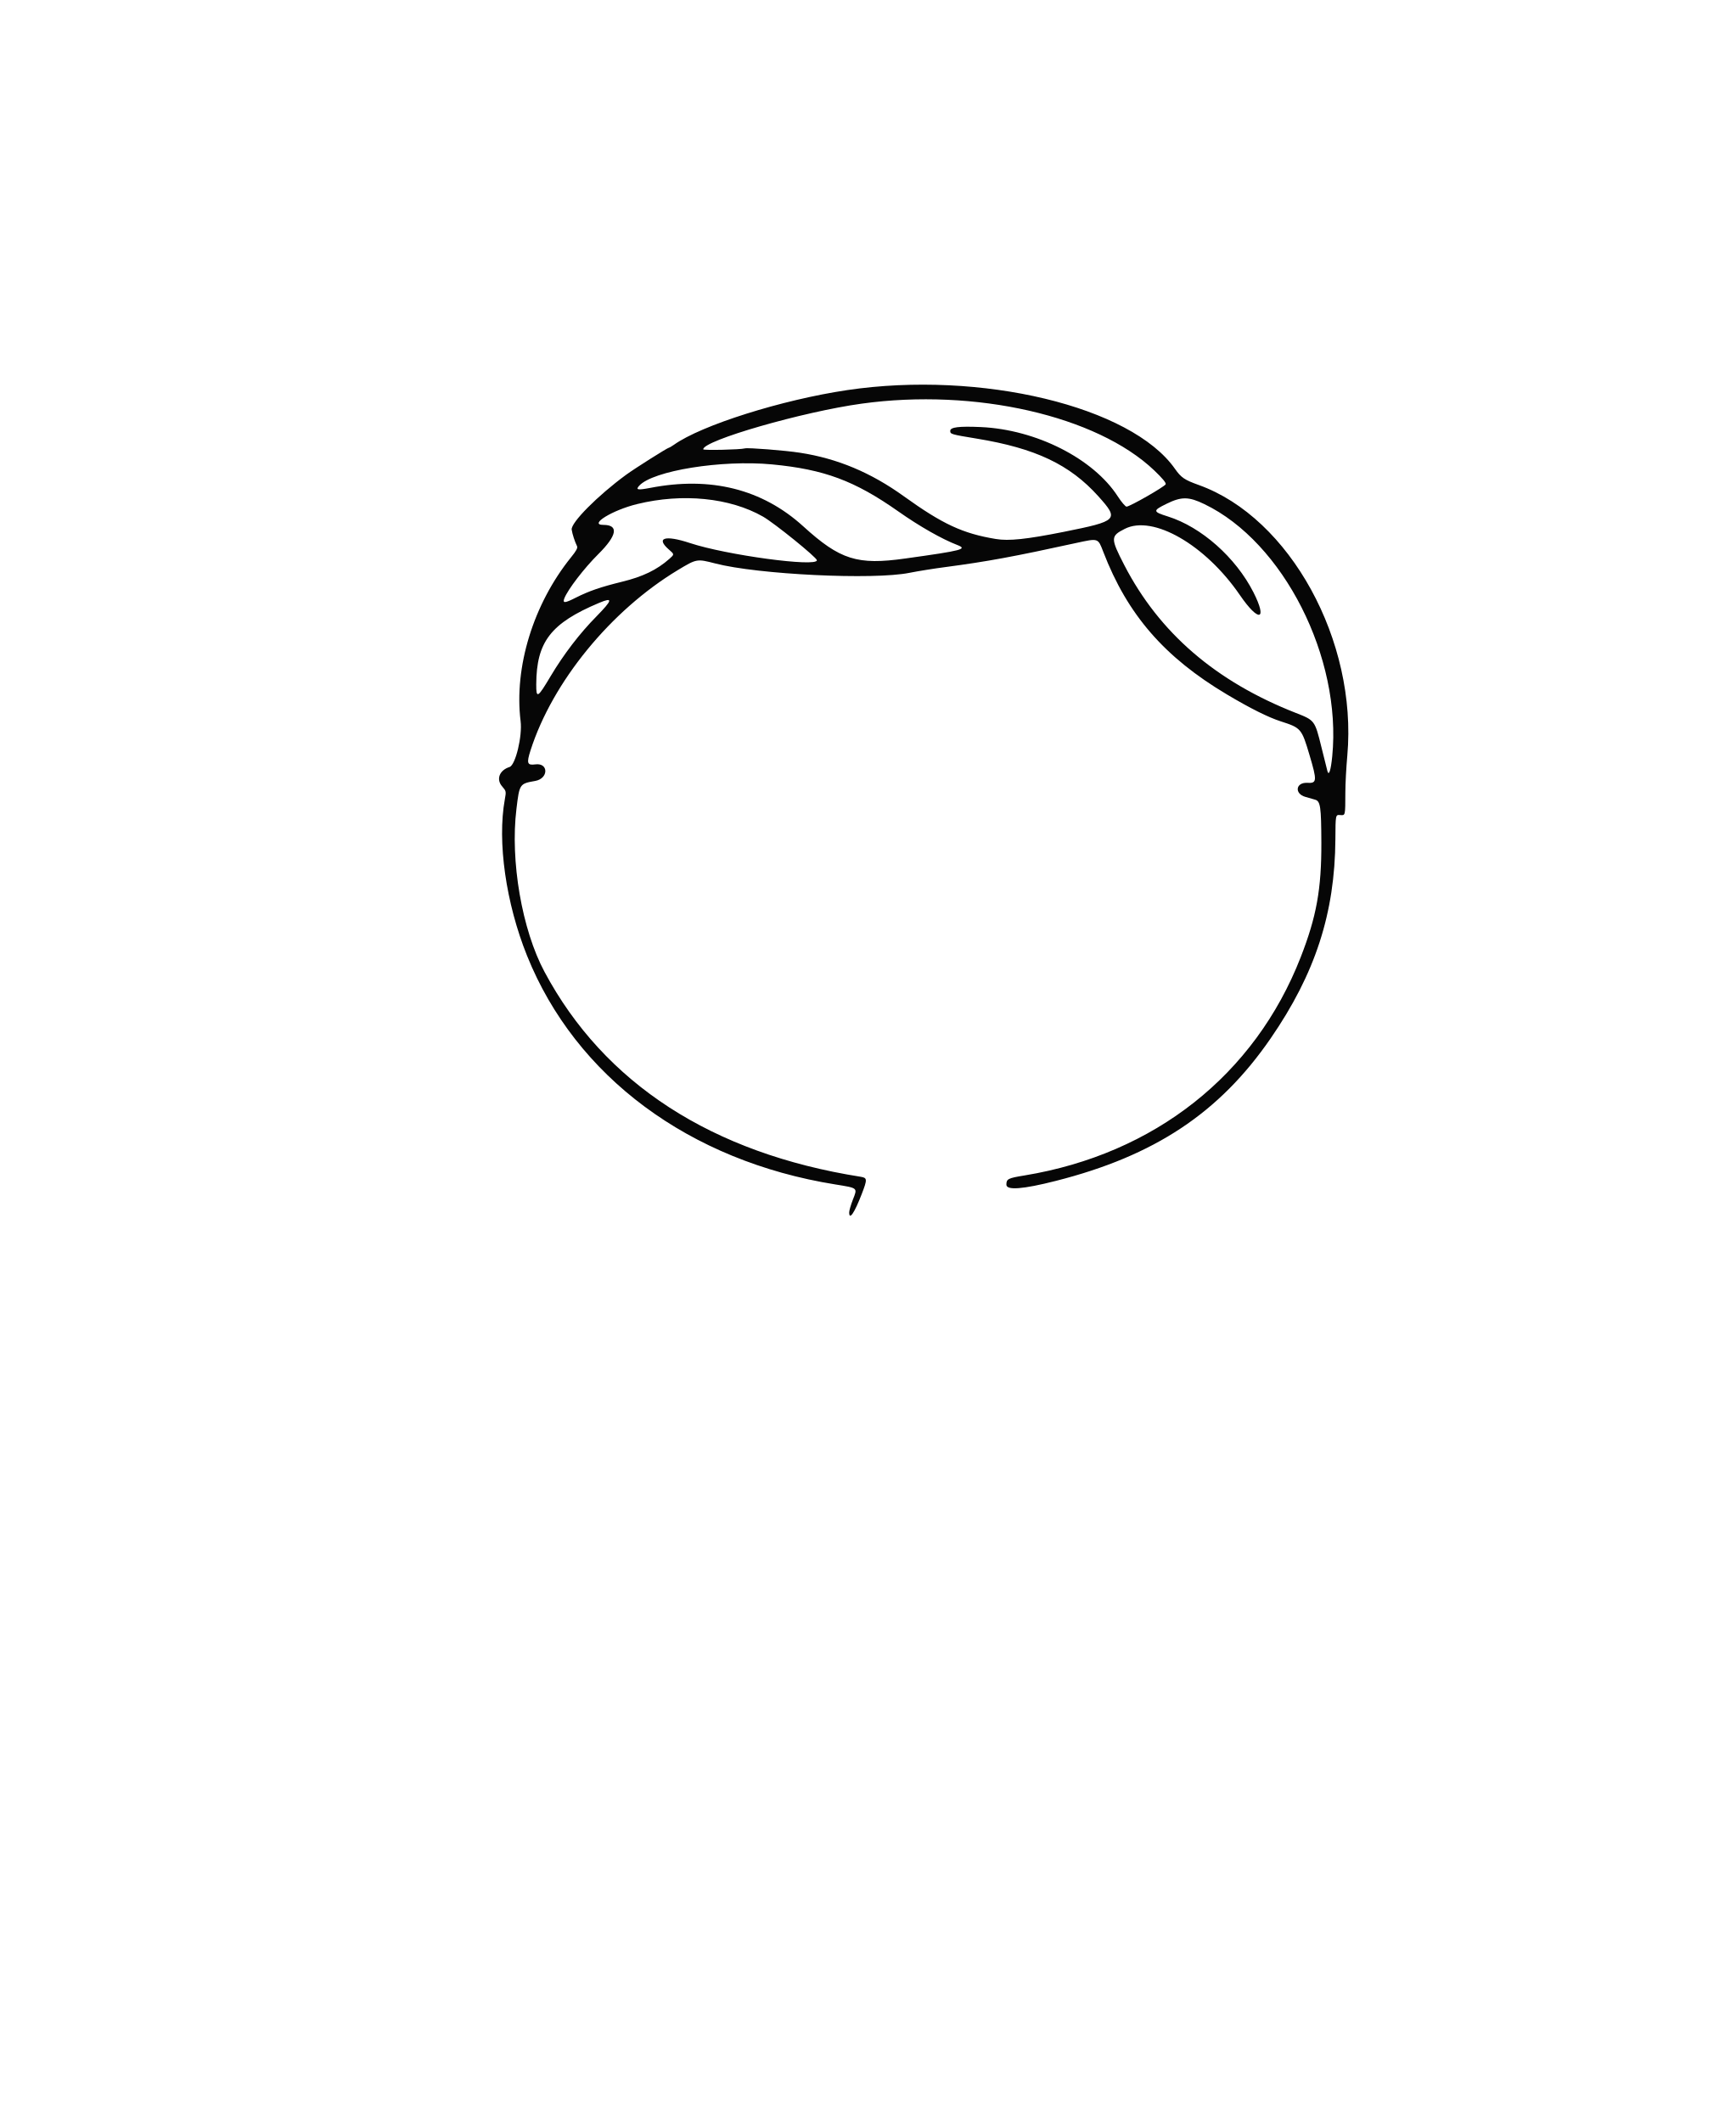
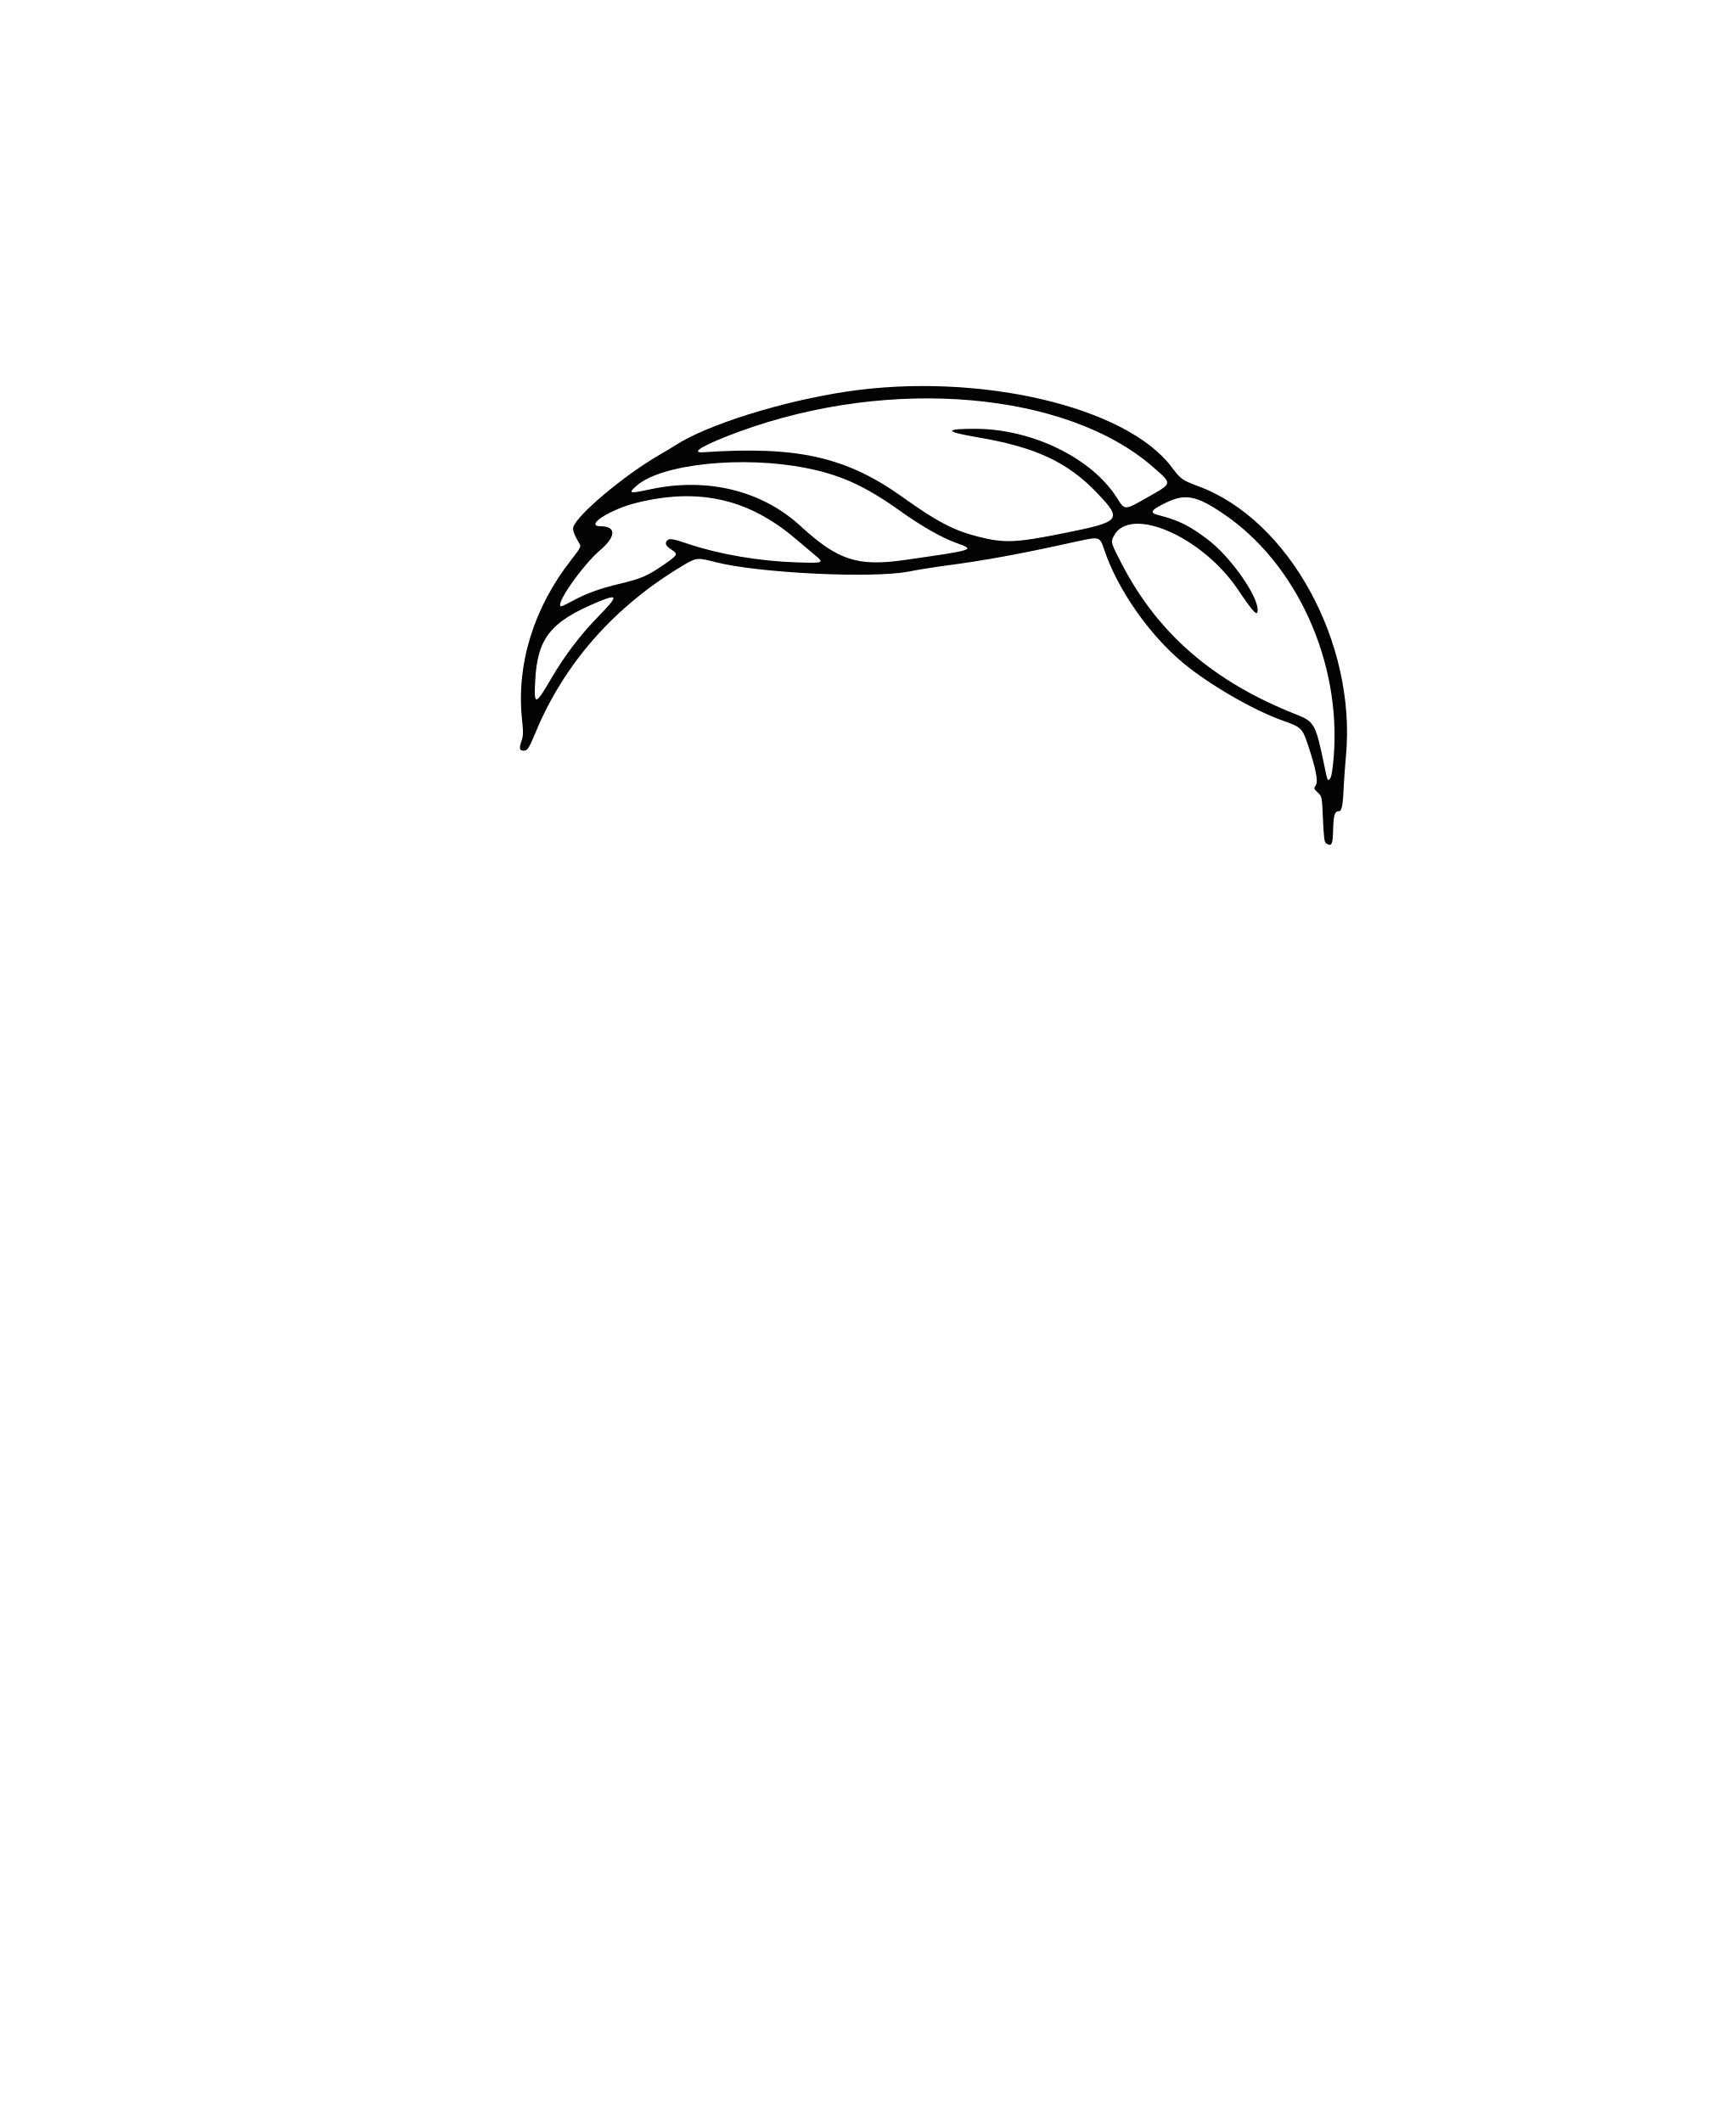
<svg xmlns="http://www.w3.org/2000/svg" viewBox="0 0 2473 3024">
-   <path fill="#060606" fill-rule="evenodd" d="M1210.0,1727.7C1210.0,1725.2 1212.4,1717.0 1215.3,1709.5C1222.0,1692.5 1222.8,1693.2 1190.2,1687.9C982.1,1654.5 820.3,1534.3 751.0,1362.0C720.8,1286.9 708.4,1199.5 719.3,1139.3C721.4,1127.8 721.3,1127.4 715.6,1120.8C706.6,1110.6 711.6,1097.6 726.1,1093.0C734.5,1090.3 744.5,1049.0 741.8,1027.6C732.3,950.7 760.0,860.8 813.6,794.3C821.2,785.0 823.4,780.8 822.2,778.3C819.1,772.0 815.5,761.0 814.6,754.8C813.1,745.1 851.6,706.3 892.0,676.7C904.1,667.8 951.3,638.0 953.2,638.0C953.8,638.0 957.0,636.1 960.2,633.9C999.4,605.9 1114.3,569.7 1207.3,555.9C1397.5,527.7 1611.9,579.2 1674.2,668.1C1683.1,680.7 1687.6,683.8 1708.2,691.2C1838.0,737.8 1934.3,913.3 1919.8,1076.6C1918.3,1093.3 1917.0,1116.9 1917.0,1129.0C1916.9,1163.2 1917.1,1162.1 1909.5,1161.5C1903.0,1161.0 1903.0,1161.0 1902.8,1196.0C1902.1,1301.4 1874.1,1387.6 1810.4,1480.0C1737.4,1586.0 1645.1,1647.2 1504.3,1682.9C1457.5,1694.8 1434.0,1696.6 1434.0,1688.2C1434.0,1680.1 1436.3,1678.9 1459.8,1675.1C1645.2,1644.5 1788.0,1531.7 1853.4,1364.0C1875.9,1306.3 1883.0,1267.1 1882.8,1201.0C1882.6,1149.5 1881.5,1141.8 1873.9,1139.6C1871.2,1138.8 1865.0,1137.0 1860.0,1135.6C1844.0,1131.0 1846.3,1114.7 1862.8,1115.6C1876.6,1116.4 1876.9,1112.9 1865.9,1075.9C1854.7,1038.2 1853.9,1037.3 1825.0,1028.0C1806.8,1022.1 1781.6,1009.5 1748.0,989.5C1659.2,936.6 1606.5,875.9 1572.1,786.5C1564.4,766.5 1565.4,766.9 1533.4,773.8C1445.3,793.1 1406.9,800.2 1348.0,808.0C1331.0,810.2 1307.5,814.0 1296.0,816.3C1244.8,826.7 1079.9,818.8 1018.9,802.9C992.9,796.2 992.8,796.2 965.7,812.5C870.3,870.1 787.3,971.6 756.0,1069.2C750.1,1087.6 751.2,1090.9 762.7,1089.3C781.9,1086.7 781.8,1109.5 762.6,1112.9C740.4,1116.8 740.2,1117.0 735.9,1152.6C726.8,1226.6 743.7,1324.9 775.9,1385.0C860.9,1544.0 1014.4,1643.5 1226.5,1677.0C1235.8,1678.5 1236.0,1680.6 1228.0,1701.3C1217.5,1728.6 1210.0,1739.6 1210.0,1727.7ZM1898.3,1077.8C1912.2,937.3 1828.7,772.5 1716.1,718.4C1693.8,707.6 1683.5,707.5 1662.3,717.9C1642.3,727.7 1642.4,729.2 1664.1,736.0C1711.8,751.0 1760.7,794.3 1786.0,844.0C1806.6,884.7 1793.7,887.4 1766.7,848.0C1717.5,776.2 1642.7,733.2 1602.6,753.7C1582.3,764.0 1582.3,767.0 1601.9,805.1C1651.8,901.8 1732.3,971.2 1846.5,1016.0C1873.4,1026.5 1873.5,1026.7 1882.8,1064.3C1887.0,1081.2 1890.9,1096.7 1891.4,1098.7C1893.5,1106.5 1896.3,1097.9 1898.3,1077.8ZM784.6,963.6C803.3,932.3 825.9,902.7 850.0,878.3C873.0,854.8 873.8,850.7 853.8,859.1C784.9,888.1 764.4,914.5 764.1,975.2C764.0,996.0 766.0,994.9 784.6,963.6ZM820.5,851.7C839.6,842.1 855.6,836.6 886.4,829.0C916.0,821.8 936.0,812.1 953.7,796.5C961.0,790.0 961.0,790.0 953.5,783.5C933.7,766.4 947.3,762.0 983.2,773.9C1034.8,791.0 1164.0,808.5 1164.0,798.4C1164.0,794.5 1103.3,745.4 1087.2,736.2C1040.1,709.3 972.5,702.5 908.0,718.3C872.6,726.9 838.3,748.0 859.7,748.0C882.0,748.0 879.4,763.0 852.5,789.7C832.5,809.5 808.8,840.4 804.1,852.8C801.4,859.9 804.8,859.7 820.5,851.7ZM1290.0,795.9C1371.7,784.5 1379.3,782.5 1363.9,776.6C1341.9,768.1 1310.4,750.2 1280.0,728.8C1217.7,685.0 1174.4,668.9 1100.0,661.8C1028.4,655.0 930.2,670.8 910.8,692.2C905.4,698.1 908.5,698.7 926.4,695.3C1012.7,678.5 1086.2,697.0 1144.6,750.1C1197.1,797.8 1221.6,805.6 1290.0,795.9ZM1515.4,758.0C1593.3,742.4 1595.0,740.6 1565.0,707.2C1524.4,662.0 1475.4,638.8 1392.0,625.1C1354.9,619.0 1354.0,618.7 1354.0,614.0C1354.0,608.7 1366.6,607.2 1397.8,608.6C1476.4,612.2 1558.0,653.5 1592.8,707.5C1598.0,715.5 1603.6,722.0 1605.2,722.0C1609.8,722.0 1659.6,693.5 1661.0,690.1C1661.8,688.1 1656.4,681.6 1644.6,670.3C1562.8,592.5 1389.3,552.9 1228.0,575.2C1143.8,586.8 1002.0,627.7 1002.0,640.3C1002.0,642.0 1055.3,640.8 1061.3,639.0C1065.5,637.7 1118.9,641.9 1140.0,645.2C1193.2,653.4 1241.0,673.4 1288.0,707.3C1343.1,746.9 1371.7,760.3 1419.0,768.1C1437.4,771.2 1462.7,768.5 1515.4,758.0Z" />
+   <path fill="#030401" fill-rule="evenodd" d="M1889.8,1202.0C1887.1,1200.5 1886.3,1194.3 1885.1,1167.6C1883.7,1135.0 1883.7,1135.0 1877.7,1129.4C1871.8,1124.0 1871.7,1123.7 1875.0,1118.8C1878.6,1113.3 1874.7,1094.2 1862.9,1059.2C1855.6,1037.8 1853.8,1036.1 1827.8,1026.9C1786.3,1012.3 1723.3,975.8 1686.0,944.9C1637.4,904.6 1591.7,838.9 1573.2,782.7C1567.4,765.1 1566.2,764.7 1538.6,770.7C1454.0,789.4 1406.5,798.2 1348.0,806.0C1331.0,808.2 1307.5,812.0 1296.0,814.3C1244.8,824.7 1079.9,816.8 1018.9,800.9C993.4,794.3 992.1,794.5 972.3,806.4C875.9,864.1 804.8,944.5 763.9,1042.0C753.7,1066.3 752.0,1069.1 747.3,1069.6C740.3,1070.5 739.2,1066.9 743.0,1056.0C745.7,1048.3 745.8,1044.0 743.7,1023.8C735.8,946.4 760.6,866.1 813.5,798.4C826.5,781.8 828.2,778.7 826.1,775.5C819.0,764.0 815.7,755.6 816.8,751.5C821.3,734.4 889.5,677.1 940.0,648.0C948.2,643.3 958.1,637.3 962.0,634.8C1007.2,605.3 1114.5,571.7 1207.3,557.9C1394.2,530.2 1604.2,579.0 1669.2,665.3C1682.4,682.9 1684.4,684.3 1708.0,693.1C1837.0,741.1 1932.7,916.1 1917.9,1077.0C1916.6,1091.3 1915.2,1110.2 1914.8,1118.9C1913.7,1146.7 1912.0,1156.0 1908.0,1156.0C1901.7,1156.0 1900.2,1160.9 1899.6,1182.1C1899.0,1203.9 1897.6,1206.7 1889.8,1202.0ZM1900.2,1081.0C1912.1,944.8 1848.1,802.9 1742.8,731.9C1704.4,705.9 1688.5,703.0 1660.5,716.8C1639.7,727.0 1637.5,730.7 1650.5,734.0C1680.1,741.6 1695.0,749.1 1721.9,769.6C1753.3,793.6 1792.0,848.5 1792.0,869.0C1792.0,879.3 1786.9,874.1 1763.8,840.0C1712.4,763.9 1609.9,719.8 1587.0,763.9C1582.5,772.6 1582.8,773.5 1598.3,803.4C1649.9,903.1 1729.1,971.6 1846.6,1018.0C1873.0,1028.4 1874.6,1031.3 1887.0,1091.0C1891.7,1113.6 1891.6,1113.3 1895.0,1109.8C1897.0,1107.9 1898.7,1098.4 1900.2,1081.0ZM786.0,966.0C804.2,934.8 827.0,904.7 852.3,878.8C881.1,849.3 881.3,845.8 853.0,857.4C784.5,885.8 765.8,909.1 762.6,970.2C760.6,1006.3 762.8,1005.9 786.0,966.0ZM816.3,856.1C836.5,845.2 854.6,838.7 884.0,831.7C913.5,824.7 923.2,820.4 945.9,804.7C965.8,790.9 966.5,789.6 957.2,783.6C949.0,778.3 947.0,774.6 950.2,770.7C953.6,766.7 957.1,767.2 983.2,775.9C1026.4,790.2 1082.6,799.7 1134.5,801.4C1174.3,802.7 1175.1,802.4 1160.7,790.6C1155.6,786.4 1143.7,776.4 1134.2,768.3C1067.1,711.0 996.3,694.7 908.0,716.3C869.0,725.8 831.8,750.0 856.1,750.0C878.2,750.0 878.0,764.5 855.7,783.5C829.6,805.7 789.1,864.0 799.8,864.0C800.9,864.0 808.3,860.4 816.3,856.1ZM1289.3,798.0C1389.6,783.6 1389.9,783.5 1363.6,774.1C1341.4,766.1 1313.8,750.4 1281.0,727.0C1232.8,692.7 1198.0,676.8 1149.2,667.1C1058.7,649.0 942.6,661.0 907.1,692.2C894.5,703.3 896.3,703.8 927.0,697.2C1007.8,680.0 1085.5,699.0 1140.4,749.4C1194.0,798.6 1221.9,807.7 1289.3,798.0ZM1515.4,759.9C1597.3,743.5 1599.6,740.9 1564.0,703.3C1521.5,658.5 1475.7,637.1 1392.0,623.0C1345.4,615.1 1344.9,610.9 1390.7,611.1C1471.1,611.5 1555.6,652.8 1591.4,709.3C1603.0,727.6 1601.9,727.6 1635.2,708.7C1671.1,688.3 1670.8,690.0 1643.4,665.9C1520.5,558.1 1269.8,536.2 1054.7,614.6C1004.4,633.0 981.6,645.8 1002.0,644.5C1136.9,635.4 1205.8,651.0 1287.0,709.0C1334.6,743.1 1358.5,755.6 1391.6,764.2C1430.7,774.3 1446.3,773.8 1515.4,759.9Z" />
</svg>
